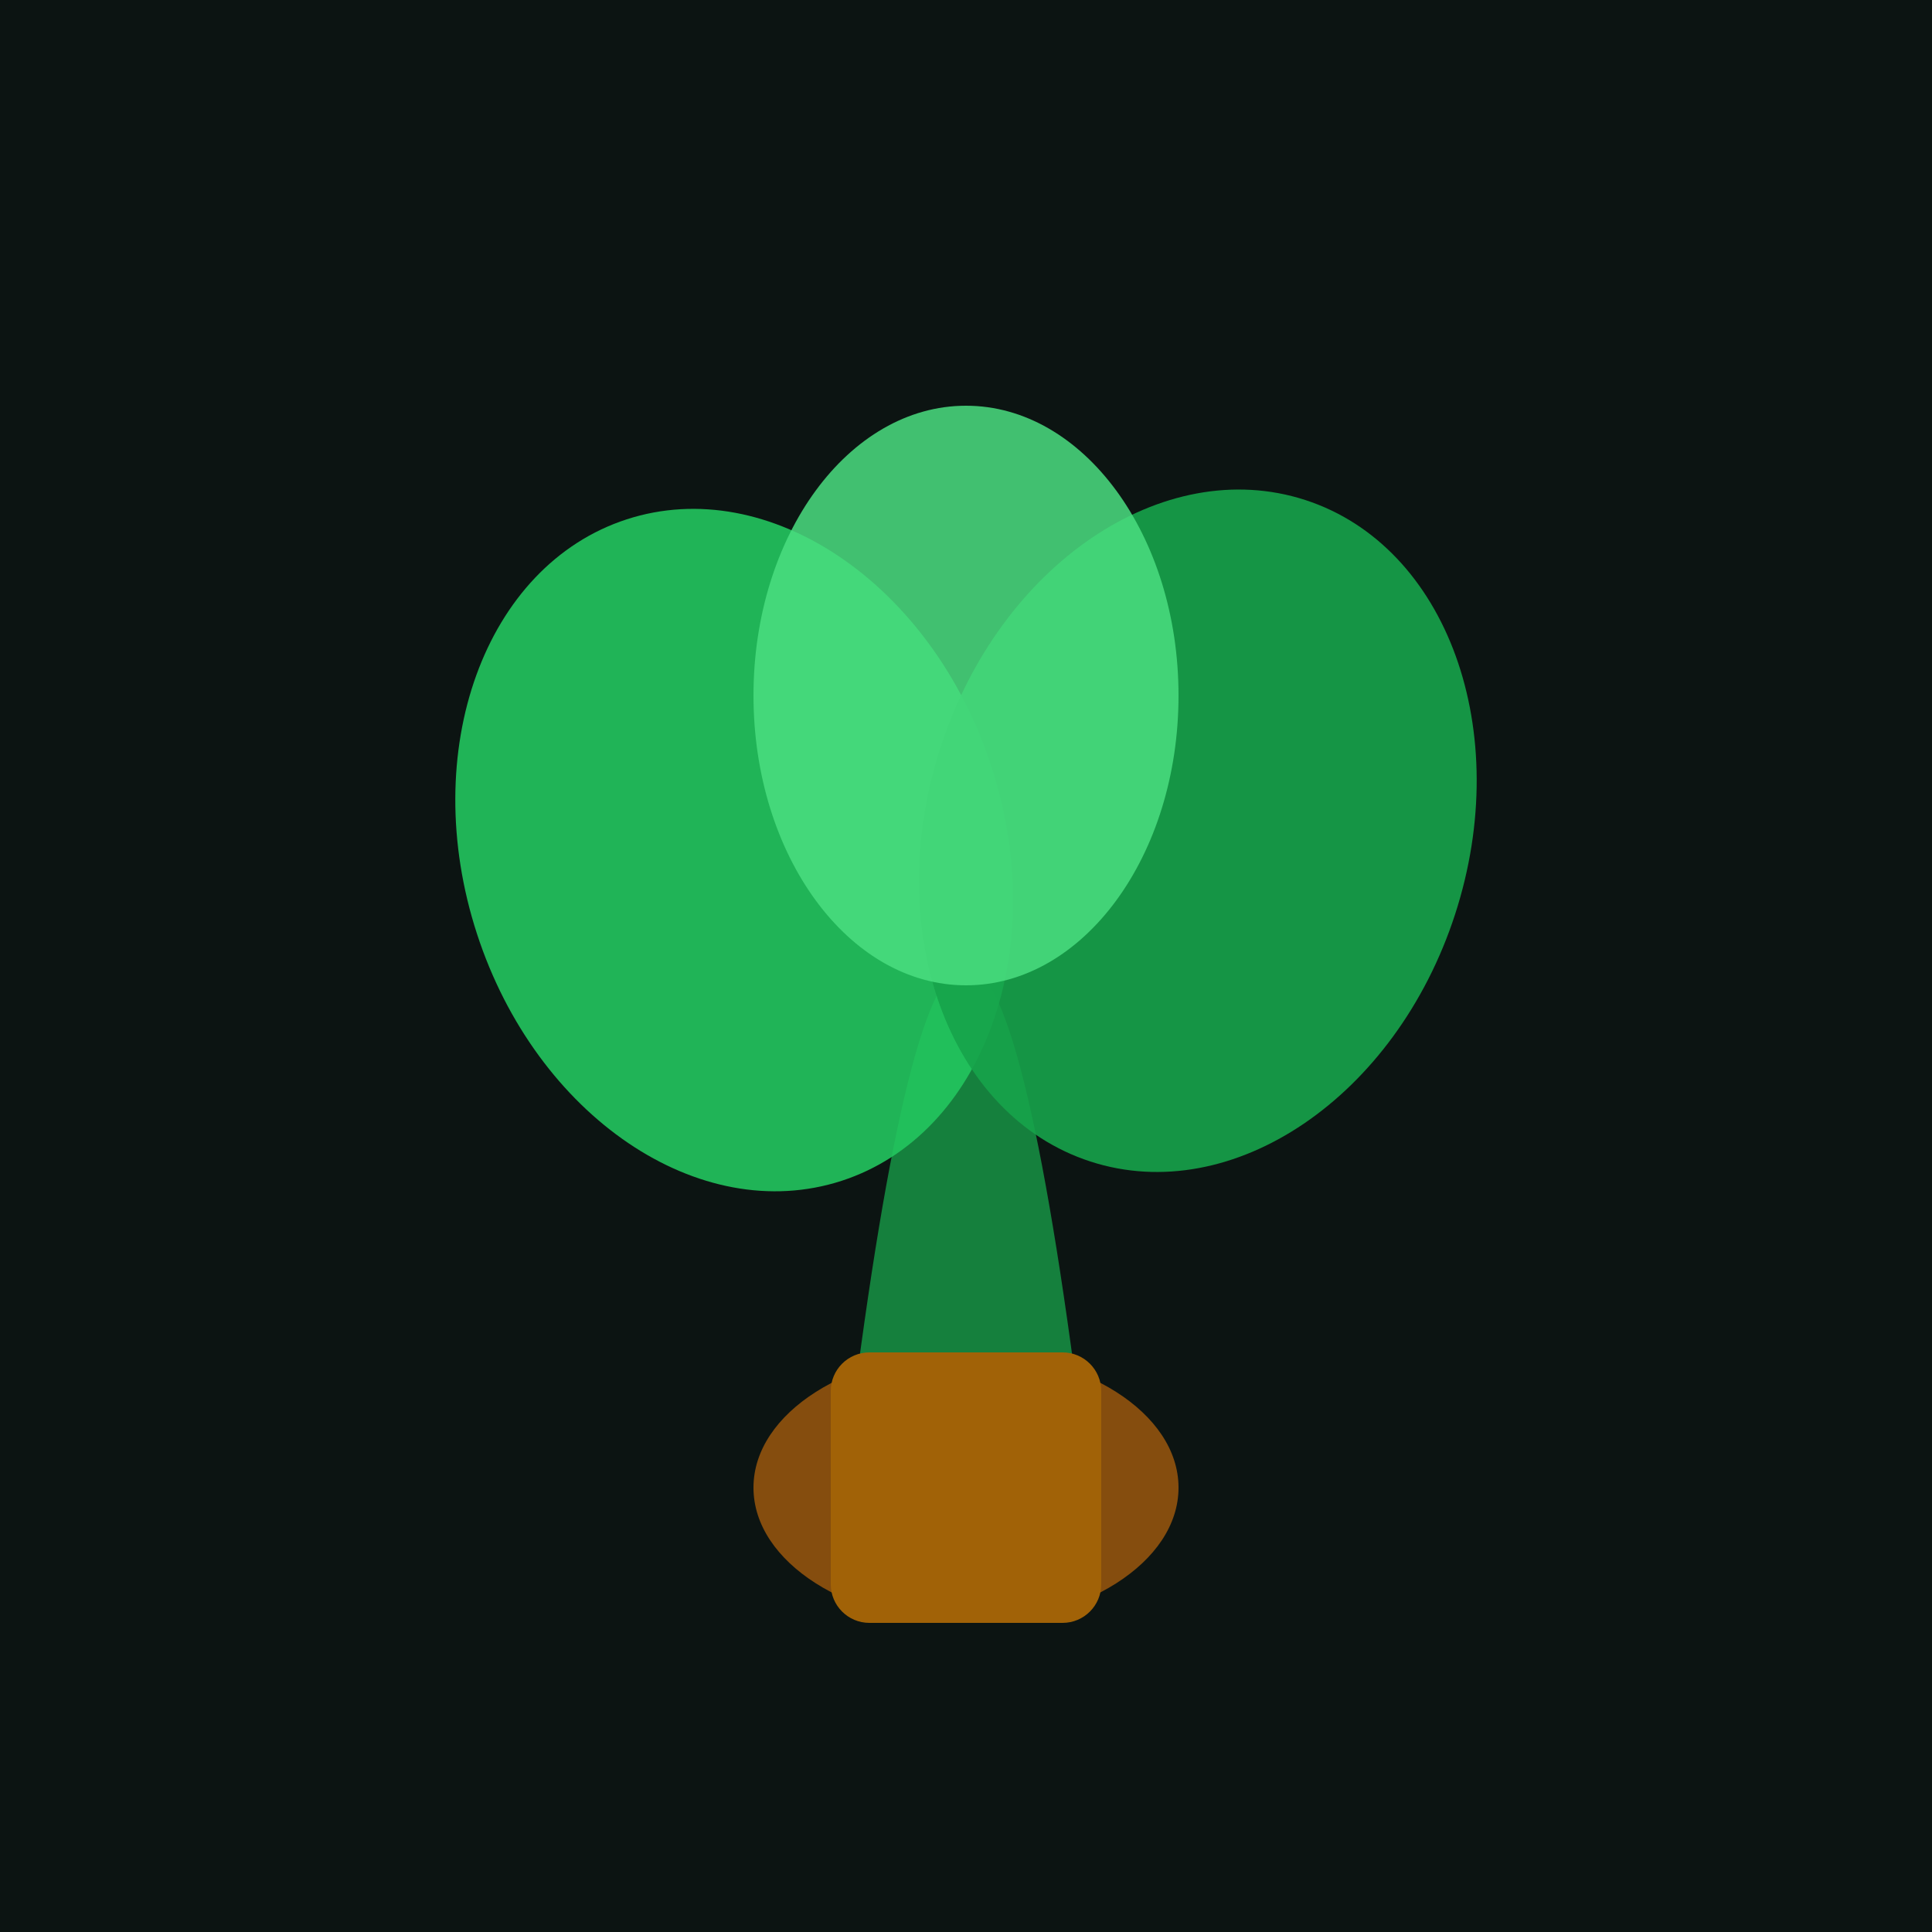
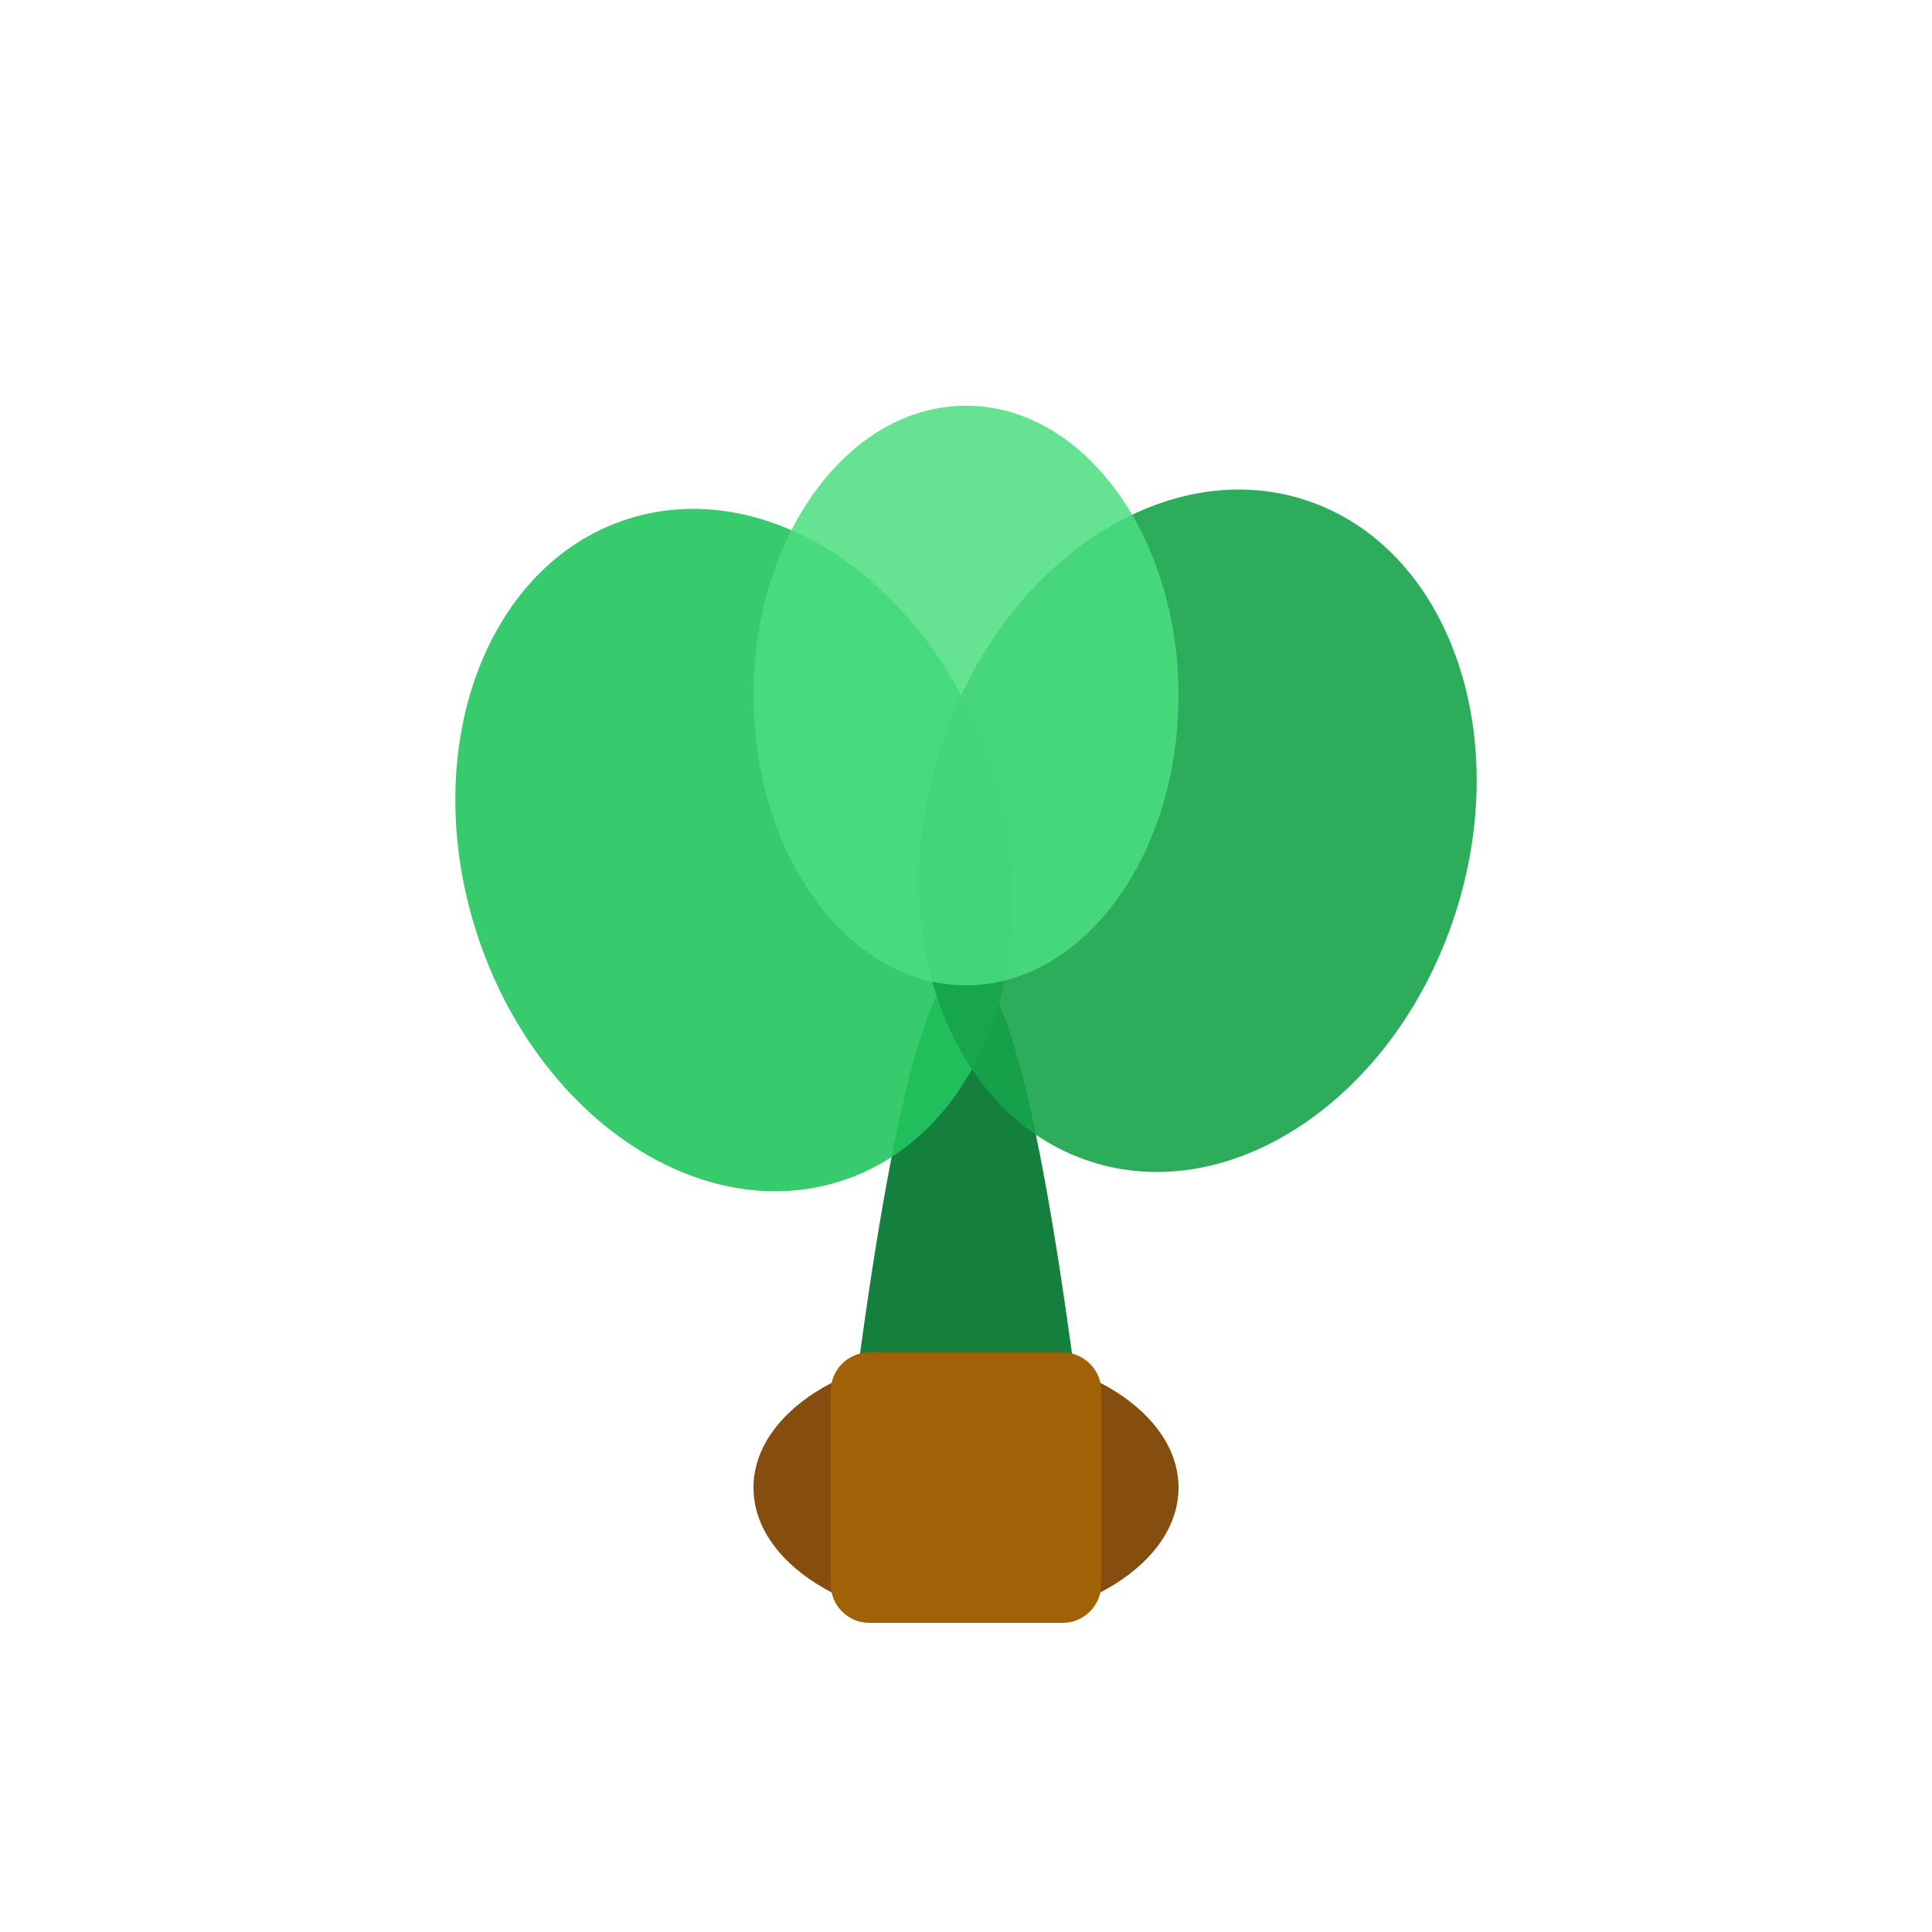
<svg xmlns="http://www.w3.org/2000/svg" viewBox="0 0 200 200" width="200" height="200">
-   <rect width="200" height="200" fill="#0c1412" />
  <path d="M88 148 Q100 52 112 148 Z" fill="#15803d" />
  <ellipse cx="76" cy="88" rx="28" ry="36" fill="#22c55e" opacity="0.9" transform="rotate(-18 76 88)" />
  <ellipse cx="124" cy="86" rx="28" ry="36" fill="#16a34a" opacity="0.9" transform="rotate(18 124 86)" />
  <ellipse cx="100" cy="72" rx="22" ry="30" fill="#4ade80" opacity="0.85" />
  <ellipse cx="100" cy="154" rx="22" ry="14" fill="#854d0e" />
  <rect x="86" y="140" width="28" height="28" rx="4" fill="#a16207" />
</svg>
